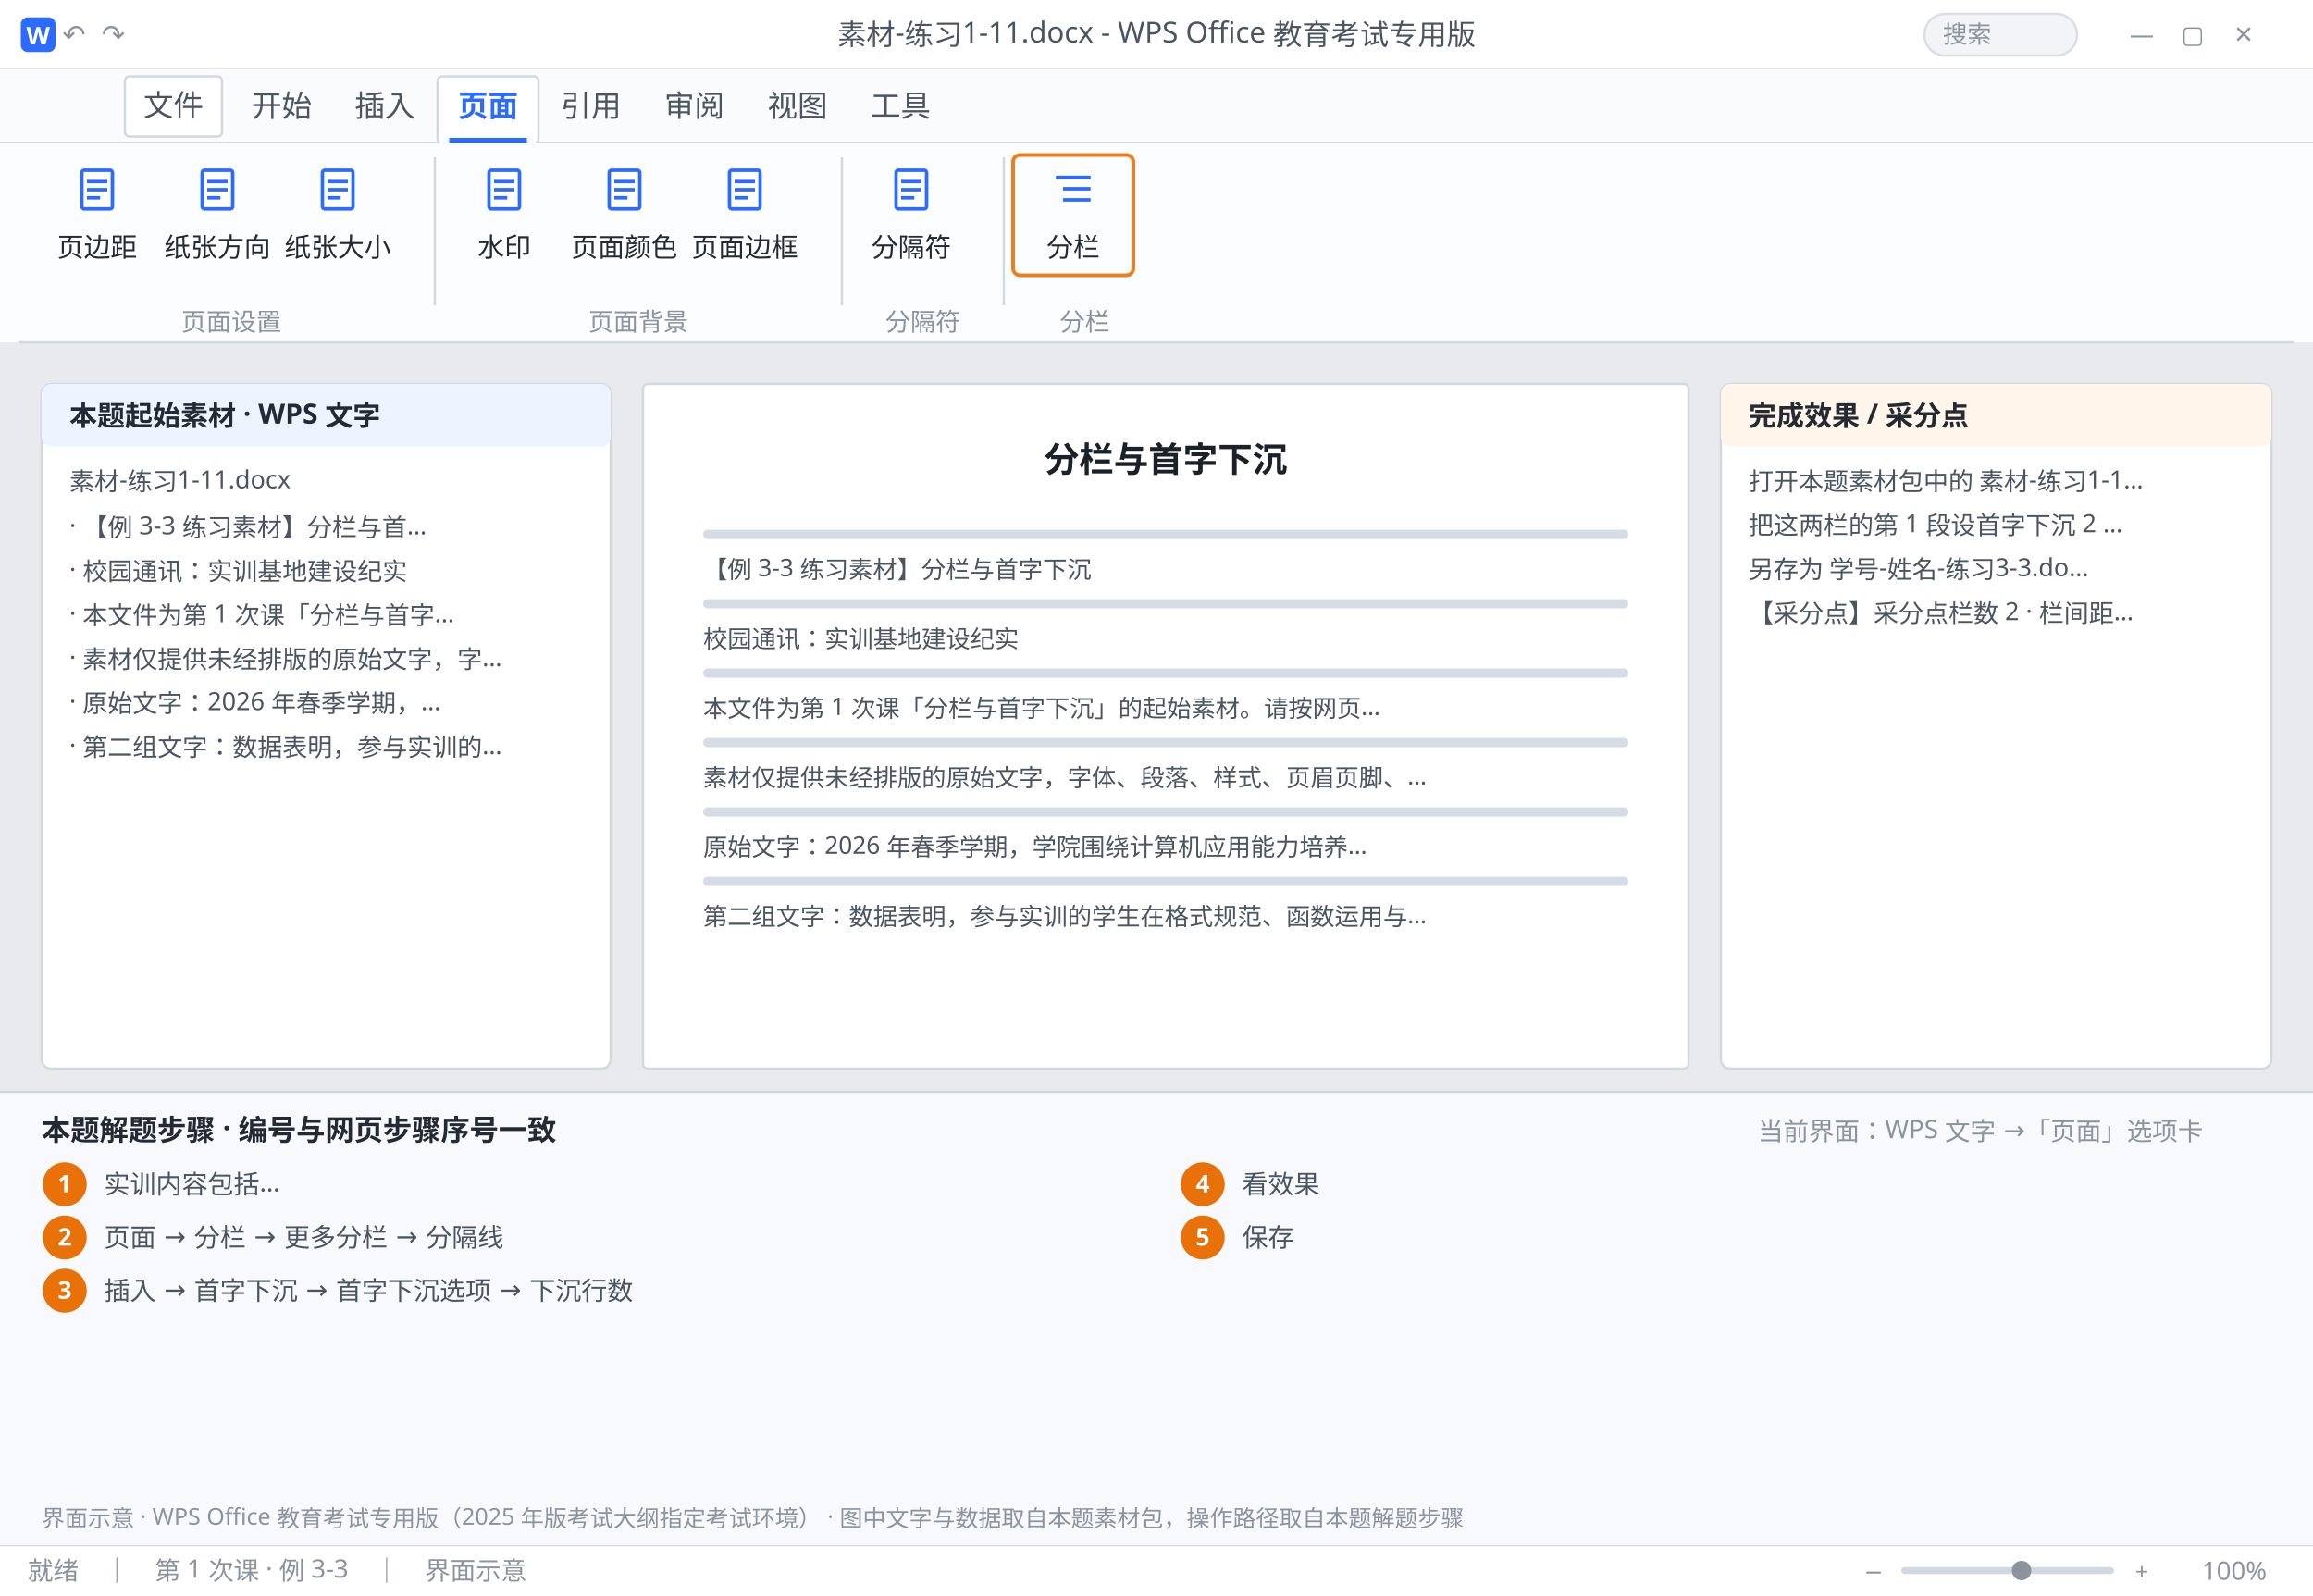
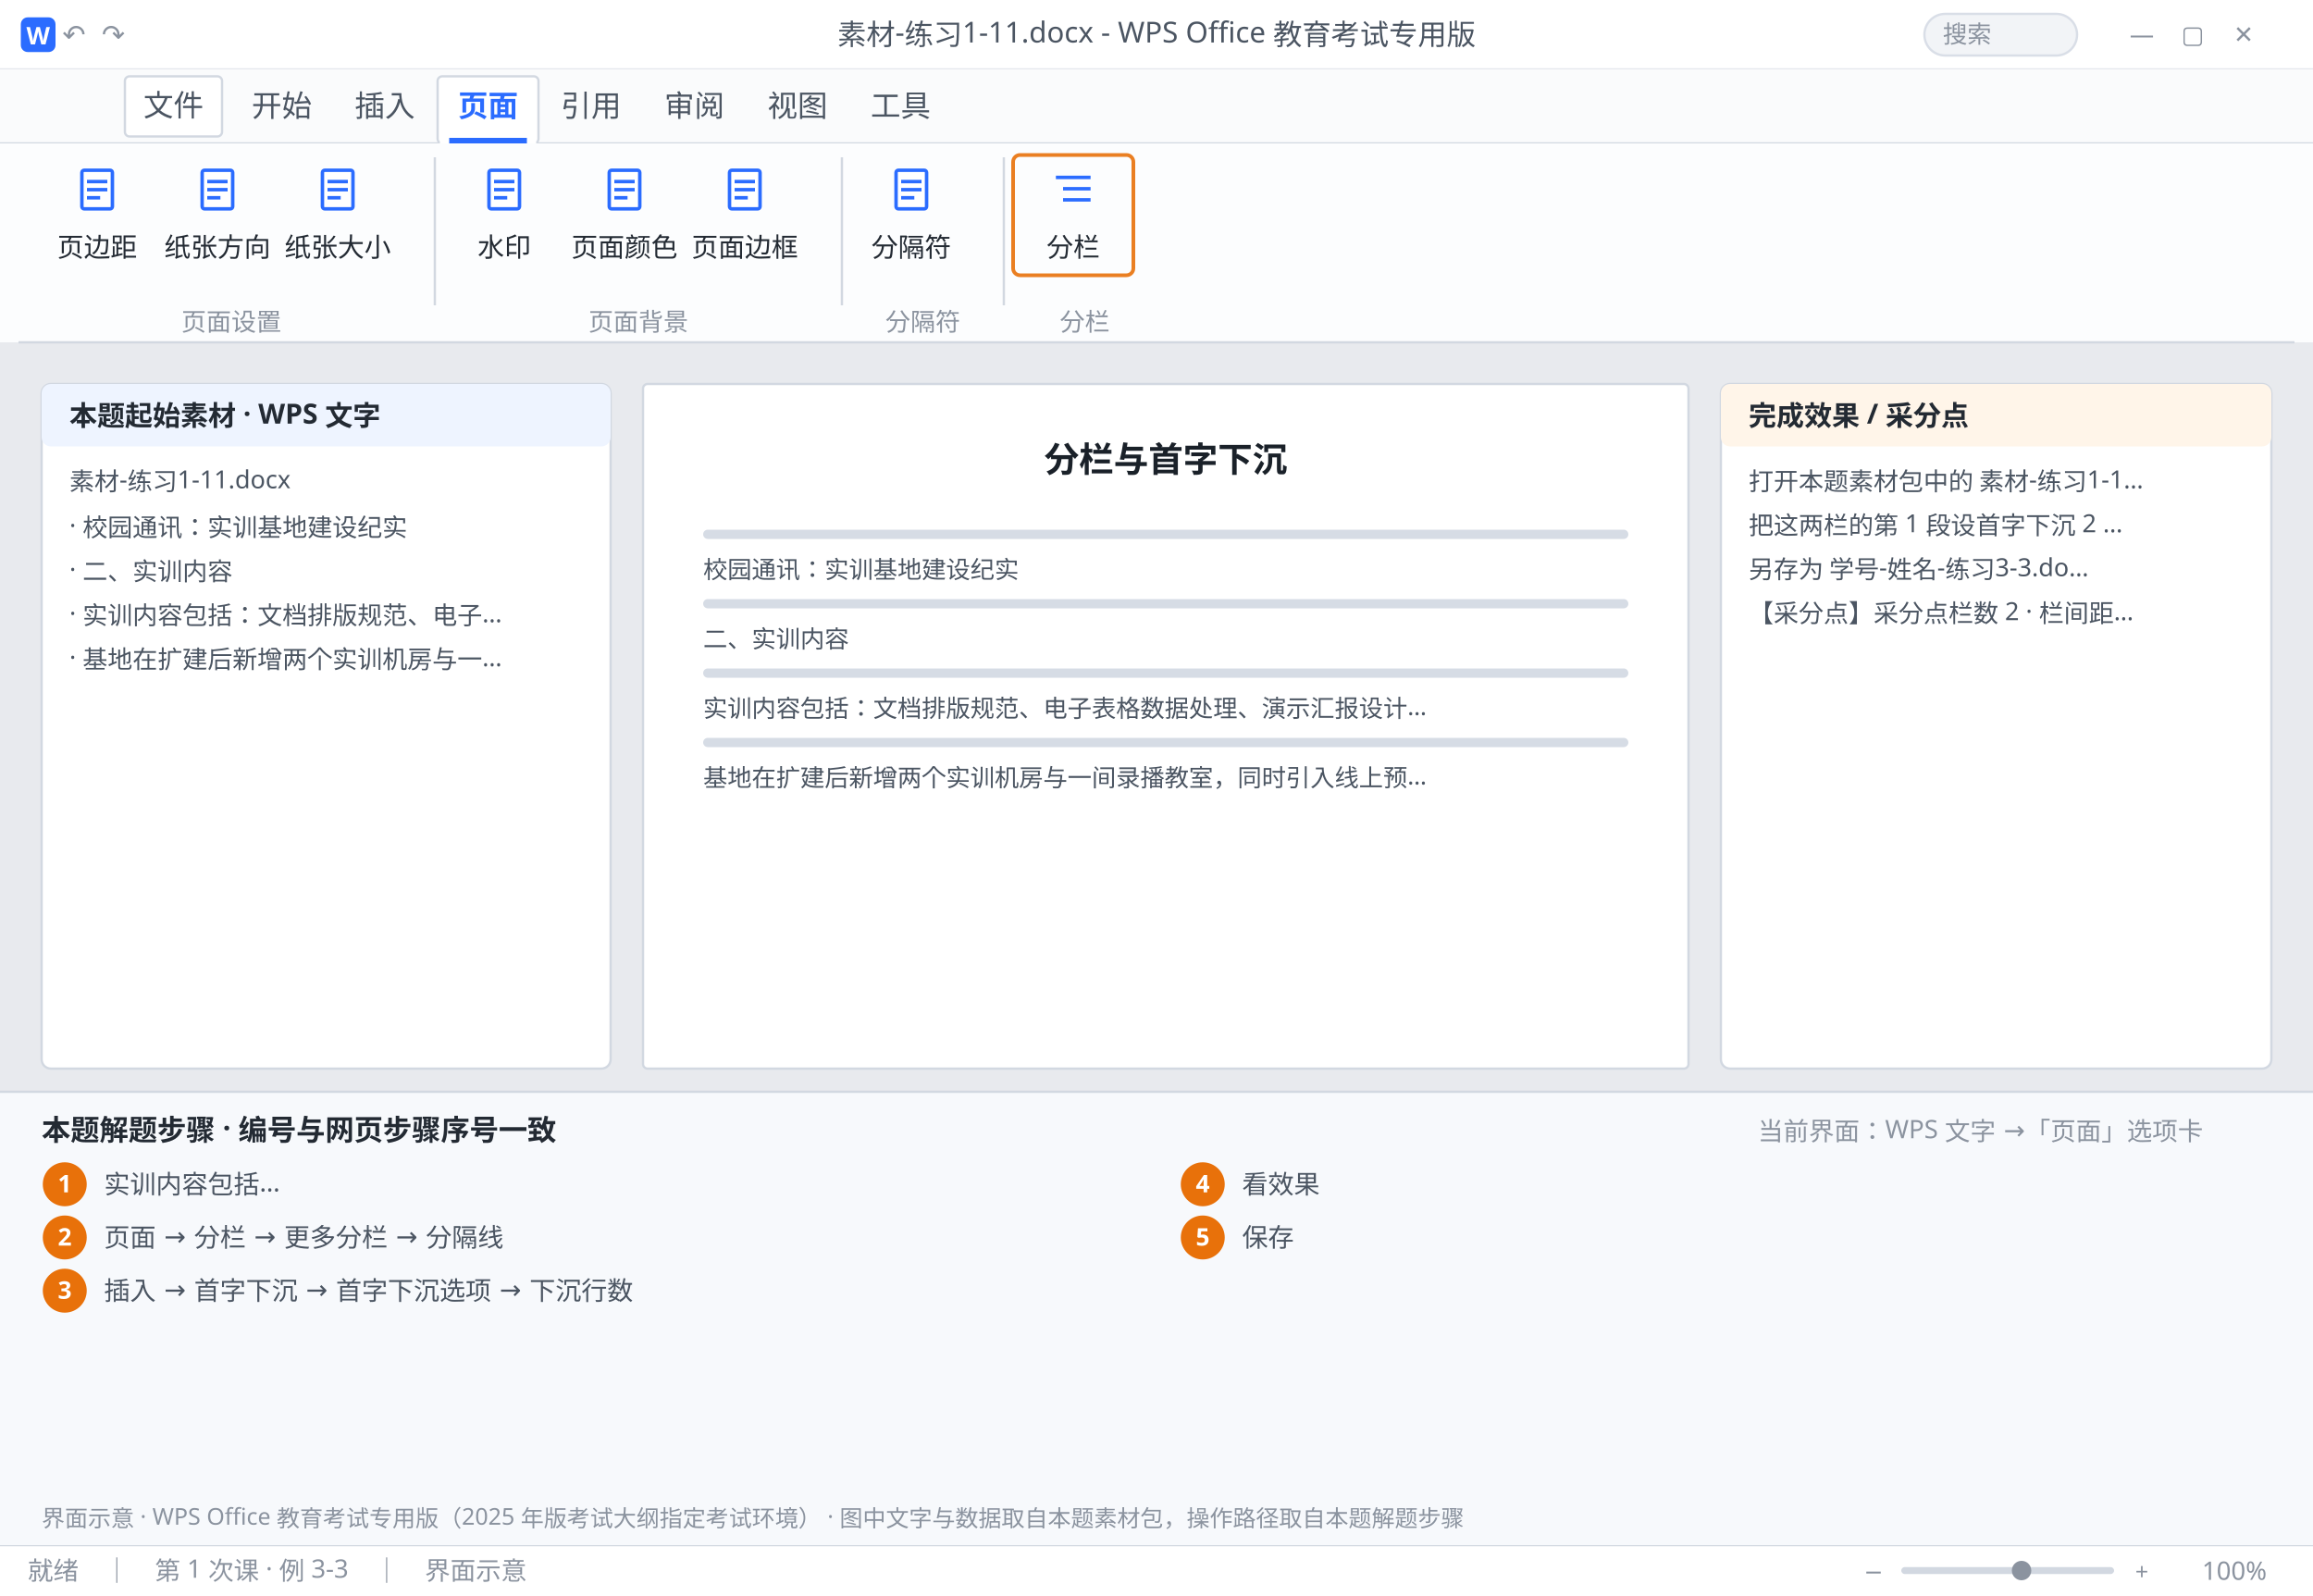
<svg xmlns="http://www.w3.org/2000/svg" viewBox="0 0 1000 690" width="100%" font-family="Microsoft YaHei, Segoe UI, sans-serif">
  <rect x="0.0" y="0.0" width="1000.0" height="690.0" rx="0.0" fill="#ffffff" stroke="none" stroke-width="1" />
  <rect x="0.0" y="0.0" width="1000.0" height="690.0" rx="0.0" fill="none" stroke="#d2d8e1" stroke-width="1" />
  <rect x="0.0" y="0.0" width="1000.0" height="30.0" rx="0.0" fill="#ffffff" stroke="none" stroke-width="1" />
  <line x1="0.0" y1="30.0" x2="1000.0" y2="30.0" stroke="#e4e7ed" stroke-width="1" stroke-linecap="butt" />
  <rect x="9.0" y="7.5" width="15.0" height="15.0" rx="3.0" fill="#2b6cff" stroke="none" stroke-width="0" />
  <text x="16.5" y="19.2" font-size="10.5" fill="#ffffff" text-anchor="middle" font-weight="700">W</text>
  <text x="32.0" y="19.2" font-size="12" fill="#8b939f" text-anchor="middle">↶</text>
  <text x="49.0" y="19.2" font-size="12" fill="#8b939f" text-anchor="middle">↷</text>
  <text x="500.0" y="19.4" font-size="12.5" fill="#4b5562" text-anchor="middle">素材-练习1-11.docx - WPS Office 教育考试专用版</text>
  <rect x="832.0" y="6.0" width="66.0" height="18.0" rx="9.0" fill="#f2f4f7" stroke="#d9dee7" stroke-width="1" />
  <text x="840.0" y="18.5" font-size="10.5" fill="#8b939f" text-anchor="start">搜索</text>
  <text x="926.0" y="18.6" font-size="10.5" fill="#8b939f" text-anchor="middle">—</text>
  <text x="948.0" y="18.6" font-size="10.5" fill="#8b939f" text-anchor="middle">▢</text>
  <text x="970.0" y="18.6" font-size="10.5" fill="#8b939f" text-anchor="middle">✕</text>
  <rect x="0.0" y="30.0" width="1000.0" height="32.0" rx="0.0" fill="#fafbfc" stroke="none" stroke-width="1" />
  <line x1="0.0" y1="62.0" x2="1000.0" y2="62.0" stroke="#d2d8e1" stroke-width="1" stroke-linecap="butt" />
  <rect x="54.0" y="33.0" width="42.0" height="26.0" rx="2.0" fill="#ffffff" stroke="#d2d8e1" stroke-width="1" />
  <text x="75.0" y="50.2" font-size="13" fill="#4b5562" text-anchor="middle">文件</text>
  <text x="121.8" y="50.4" font-size="13" fill="#4b5562" text-anchor="middle">开始</text>
  <text x="166.4" y="50.4" font-size="13" fill="#4b5562" text-anchor="middle">插入</text>
  <rect x="189.2" y="33.0" width="43.6" height="29.0" rx="2.0" fill="#ffffff" stroke="#d2d8e1" stroke-width="1" />
  <line x1="190.2" y1="62.0" x2="231.8" y2="62.0" stroke="#ffffff" stroke-width="2" stroke-linecap="butt" />
  <rect x="194.2" y="59.6" width="33.6" height="2.4" rx="0.0" fill="#2b6cff" stroke="none" stroke-width="1" />
  <text x="211.0" y="50.4" font-size="13" fill="#2b6cff" text-anchor="middle" font-weight="700">页面</text>
  <text x="255.6" y="50.4" font-size="13" fill="#4b5562" text-anchor="middle">引用</text>
  <text x="300.2" y="50.4" font-size="13" fill="#4b5562" text-anchor="middle">审阅</text>
  <text x="344.8" y="50.4" font-size="13" fill="#4b5562" text-anchor="middle">视图</text>
  <text x="389.4" y="50.4" font-size="13" fill="#4b5562" text-anchor="middle">工具</text>
  <rect x="0.0" y="62.0" width="1000.0" height="86.0" rx="0.0" fill="#fcfdfe" stroke="none" stroke-width="1" />
  <rect x="0.0" y="148.0" width="1000.0" height="520.0" rx="0.0" fill="#e8eaee" stroke="none" stroke-width="1" />
  <rect x="0.0" y="668.0" width="1000.0" height="22.0" rx="0.0" fill="#ffffff" stroke="none" stroke-width="1" />
  <line x1="0.0" y1="668.0" x2="1000.0" y2="668.0" stroke="#d2d8e1" stroke-width="1" stroke-linecap="butt" />
  <text x="12.0" y="683.0" font-size="11" fill="#8b939f" text-anchor="start">就绪　｜　第 1 次课 · 例 3-3　｜　界面示意</text>
  <text x="810.0" y="683.0" font-size="10" fill="#8b939f" text-anchor="middle">−</text>
  <rect x="822.0" y="677.5" width="92.0" height="3.0" rx="1.5" fill="#d2d8e1" stroke="none" stroke-width="0" />
  <circle cx="874.0" cy="679.0" r="4.2" fill="#8b939f" stroke="none" stroke-width="1" />
  <text x="926.0" y="683.0" font-size="10" fill="#8b939f" text-anchor="middle">+</text>
  <text x="952.0" y="683.0" font-size="11" fill="#8b939f" text-anchor="start">100%</text>
  <rect x="8.0" y="62.0" width="984.0" height="86.0" rx="0.0" fill="#fcfdfe" stroke="none" stroke-width="1" />
  <line x1="8.0" y1="148.0" x2="992.0" y2="148.0" stroke="#d2d8e1" stroke-width="1" stroke-linecap="butt" />
  <rect x="35.4" y="73.6" width="13.2" height="16.7" rx="1.0" fill="#fff" stroke="#2b6cff" stroke-width="1.5" />
  <line x1="37.6" y1="78.5" x2="46.4" y2="78.5" stroke="#2b6cff" stroke-width="1.5" stroke-linecap="butt" />
  <line x1="37.6" y1="82.0" x2="46.4" y2="82.0" stroke="#2b6cff" stroke-width="1.5" stroke-linecap="butt" />
  <line x1="37.6" y1="85.5" x2="43.3" y2="85.5" stroke="#2b6cff" stroke-width="1.5" stroke-linecap="butt" />
  <text x="42.0" y="111.0" font-size="11.5" fill="#232a33" text-anchor="middle">页边距</text>
  <rect x="87.4" y="73.6" width="13.2" height="16.7" rx="1.0" fill="#fff" stroke="#2b6cff" stroke-width="1.5" />
  <line x1="89.6" y1="78.5" x2="98.4" y2="78.5" stroke="#2b6cff" stroke-width="1.5" stroke-linecap="butt" />
  <line x1="89.6" y1="82.0" x2="98.4" y2="82.0" stroke="#2b6cff" stroke-width="1.5" stroke-linecap="butt" />
  <line x1="89.6" y1="85.5" x2="95.3" y2="85.5" stroke="#2b6cff" stroke-width="1.5" stroke-linecap="butt" />
  <text x="94.0" y="111.0" font-size="11.5" fill="#232a33" text-anchor="middle">纸张方向</text>
  <rect x="139.4" y="73.6" width="13.2" height="16.7" rx="1.0" fill="#fff" stroke="#2b6cff" stroke-width="1.5" />
  <line x1="141.6" y1="78.5" x2="150.4" y2="78.5" stroke="#2b6cff" stroke-width="1.5" stroke-linecap="butt" />
  <line x1="141.6" y1="82.0" x2="150.4" y2="82.0" stroke="#2b6cff" stroke-width="1.5" stroke-linecap="butt" />
  <line x1="141.6" y1="85.5" x2="147.3" y2="85.5" stroke="#2b6cff" stroke-width="1.5" stroke-linecap="butt" />
  <text x="146.0" y="111.0" font-size="11.5" fill="#232a33" text-anchor="middle">纸张大小</text>
  <text x="100.0" y="143.0" font-size="10.8" fill="#8b939f" text-anchor="middle">页面设置</text>
  <line x1="188.0" y1="68.0" x2="188.0" y2="132.0" stroke="#d2d8e1" stroke-width="1" stroke-linecap="butt" />
  <rect x="211.4" y="73.6" width="13.2" height="16.7" rx="1.0" fill="#fff" stroke="#2b6cff" stroke-width="1.5" />
  <line x1="213.6" y1="78.5" x2="222.4" y2="78.5" stroke="#2b6cff" stroke-width="1.5" stroke-linecap="butt" />
  <line x1="213.6" y1="82.0" x2="222.4" y2="82.0" stroke="#2b6cff" stroke-width="1.5" stroke-linecap="butt" />
  <line x1="213.6" y1="85.5" x2="219.3" y2="85.5" stroke="#2b6cff" stroke-width="1.5" stroke-linecap="butt" />
  <text x="218.0" y="111.0" font-size="11.5" fill="#232a33" text-anchor="middle">水印</text>
  <rect x="263.4" y="73.6" width="13.2" height="16.7" rx="1.0" fill="#fff" stroke="#2b6cff" stroke-width="1.5" />
  <line x1="265.6" y1="78.5" x2="274.4" y2="78.5" stroke="#2b6cff" stroke-width="1.5" stroke-linecap="butt" />
  <line x1="265.6" y1="82.0" x2="274.4" y2="82.0" stroke="#2b6cff" stroke-width="1.5" stroke-linecap="butt" />
  <line x1="265.6" y1="85.5" x2="271.3" y2="85.5" stroke="#2b6cff" stroke-width="1.5" stroke-linecap="butt" />
  <text x="270.0" y="111.0" font-size="11.5" fill="#232a33" text-anchor="middle">页面颜色</text>
  <rect x="315.4" y="73.6" width="13.2" height="16.7" rx="1.0" fill="#fff" stroke="#2b6cff" stroke-width="1.5" />
  <line x1="317.6" y1="78.5" x2="326.4" y2="78.5" stroke="#2b6cff" stroke-width="1.5" stroke-linecap="butt" />
  <line x1="317.6" y1="82.0" x2="326.4" y2="82.0" stroke="#2b6cff" stroke-width="1.5" stroke-linecap="butt" />
  <line x1="317.6" y1="85.5" x2="323.3" y2="85.5" stroke="#2b6cff" stroke-width="1.5" stroke-linecap="butt" />
  <text x="322.0" y="111.0" font-size="11.5" fill="#232a33" text-anchor="middle">页面边框</text>
  <text x="276.0" y="143.0" font-size="10.8" fill="#8b939f" text-anchor="middle">页面背景</text>
  <line x1="364.0" y1="68.0" x2="364.0" y2="132.0" stroke="#d2d8e1" stroke-width="1" stroke-linecap="butt" />
  <rect x="387.4" y="73.6" width="13.2" height="16.7" rx="1.0" fill="#fff" stroke="#2b6cff" stroke-width="1.5" />
  <line x1="389.6" y1="78.5" x2="398.4" y2="78.5" stroke="#2b6cff" stroke-width="1.5" stroke-linecap="butt" />
  <line x1="389.6" y1="82.0" x2="398.4" y2="82.0" stroke="#2b6cff" stroke-width="1.5" stroke-linecap="butt" />
  <line x1="389.6" y1="85.5" x2="395.3" y2="85.5" stroke="#2b6cff" stroke-width="1.5" stroke-linecap="butt" />
  <text x="394.0" y="111.0" font-size="11.5" fill="#232a33" text-anchor="middle">分隔符</text>
  <text x="399.0" y="143.0" font-size="10.8" fill="#8b939f" text-anchor="middle">分隔符</text>
  <line x1="434.0" y1="68.0" x2="434.0" y2="132.0" stroke="#d2d8e1" stroke-width="1" stroke-linecap="butt" />
  <line x1="456.5" y1="76.7" x2="471.5" y2="76.7" stroke="#2b6cff" stroke-width="1.5" stroke-linecap="butt" />
  <line x1="459.6" y1="81.6" x2="471.5" y2="81.6" stroke="#2b6cff" stroke-width="1.5" stroke-linecap="butt" />
  <line x1="459.6" y1="86.4" x2="471.5" y2="86.4" stroke="#2b6cff" stroke-width="1.5" stroke-linecap="butt" />
  <text x="464.0" y="111.0" font-size="11.5" fill="#232a33" text-anchor="middle">分栏</text>
  <text x="469.0" y="143.0" font-size="10.8" fill="#8b939f" text-anchor="middle">分栏</text>
  <rect x="438.0" y="67.0" width="52.0" height="52.0" rx="3.0" fill="none" stroke="#e8710a" stroke-width="1.6" opacity="0.9" />
  <rect x="0.0" y="156.0" width="1000.0" height="316.0" rx="0.0" fill="#e8eaee" stroke="none" stroke-width="1" />
  <rect x="18.0" y="166.0" width="246.0" height="296.0" rx="4.0" fill="#ffffff" stroke="#d2d8e1" stroke-width="1" />
  <rect x="18.0" y="166.0" width="246.0" height="27.0" rx="4.0" fill="#eef4ff" stroke="none" stroke-width="0" />
  <text x="30.0" y="184.0" font-size="12" fill="#232a33" text-anchor="start" font-weight="700">本题起始素材 · WPS 文字</text>
  <text x="30.0" y="212.0" font-size="10.8" fill="#4b5562" text-anchor="start">素材-练习1-11.docx</text>
-   <text x="30.0" y="231.0" font-size="10.8" fill="#4b5562" text-anchor="start">· 【例 3-3 练习素材】分栏与首…</text>
-   <text x="30.0" y="250.0" font-size="10.8" fill="#4b5562" text-anchor="start">· 校园通讯：实训基地建设纪实</text>
-   <text x="30.0" y="269.0" font-size="10.8" fill="#4b5562" text-anchor="start">· 本文件为第 1 次课「分栏与首字…</text>
-   <text x="30.0" y="288.0" font-size="10.8" fill="#4b5562" text-anchor="start">· 素材仅提供未经排版的原始文字，字…</text>
-   <text x="30.0" y="307.0" font-size="10.8" fill="#4b5562" text-anchor="start">· 原始文字：2026 年春季学期，…</text>
-   <text x="30.0" y="326.0" font-size="10.8" fill="#4b5562" text-anchor="start">· 第二组文字：数据表明，参与实训的…</text>
+   <text x="30.0" y="231.0" font-size="10.8" fill="#4b5562" text-anchor="start">· 校园通讯：实训基地建设纪实</text>
+   <text x="30.0" y="250.0" font-size="10.8" fill="#4b5562" text-anchor="start">· 二、实训内容</text>
+   <text x="30.0" y="269.0" font-size="10.8" fill="#4b5562" text-anchor="start">· 实训内容包括：文档排版规范、电子…</text>
+   <text x="30.0" y="288.0" font-size="10.8" fill="#4b5562" text-anchor="start">· 基地在扩建后新增两个实训机房与一…</text>
  <rect x="278.0" y="166.0" width="452.0" height="296.0" rx="2.0" fill="#ffffff" stroke="#d2d8e1" stroke-width="1" />
  <text x="504.0" y="204.0" font-size="15" fill="#1a2129" text-anchor="middle" font-weight="700">分栏与首字下沉</text>
  <rect x="304.0" y="229.0" width="400.0" height="4.0" rx="2.0" fill="#d6dce5" stroke="none" stroke-width="0" />
-   <text x="304.0" y="250.0" font-size="10.5" fill="#4b5562" text-anchor="start">【例 3-3 练习素材】分栏与首字下沉</text>
+   <text x="304.0" y="250.0" font-size="10.5" fill="#4b5562" text-anchor="start">校园通讯：实训基地建设纪实</text>
  <rect x="304.0" y="259.0" width="400.0" height="4.0" rx="2.0" fill="#d6dce5" stroke="none" stroke-width="0" />
-   <text x="304.0" y="280.0" font-size="10.5" fill="#4b5562" text-anchor="start">校园通讯：实训基地建设纪实</text>
+   <text x="304.0" y="280.0" font-size="10.5" fill="#4b5562" text-anchor="start">二、实训内容</text>
  <rect x="304.0" y="289.0" width="400.0" height="4.0" rx="2.0" fill="#d6dce5" stroke="none" stroke-width="0" />
-   <text x="304.0" y="310.0" font-size="10.5" fill="#4b5562" text-anchor="start">本文件为第 1 次课「分栏与首字下沉」的起始素材。请按网页…</text>
+   <text x="304.0" y="310.0" font-size="10.5" fill="#4b5562" text-anchor="start">实训内容包括：文档排版规范、电子表格数据处理、演示汇报设计…</text>
  <rect x="304.0" y="319.0" width="400.0" height="4.0" rx="2.0" fill="#d6dce5" stroke="none" stroke-width="0" />
-   <text x="304.0" y="340.0" font-size="10.5" fill="#4b5562" text-anchor="start">素材仅提供未经排版的原始文字，字体、段落、样式、页眉页脚、…</text>
-   <rect x="304.0" y="349.0" width="400.0" height="4.0" rx="2.0" fill="#d6dce5" stroke="none" stroke-width="0" />
-   <text x="304.0" y="370.0" font-size="10.5" fill="#4b5562" text-anchor="start">原始文字：2026 年春季学期，学院围绕计算机应用能力培养…</text>
-   <rect x="304.0" y="379.0" width="400.0" height="4.0" rx="2.0" fill="#d6dce5" stroke="none" stroke-width="0" />
-   <text x="304.0" y="400.0" font-size="10.5" fill="#4b5562" text-anchor="start">第二组文字：数据表明，参与实训的学生在格式规范、函数运用与…</text>
+   <text x="304.0" y="340.0" font-size="10.5" fill="#4b5562" text-anchor="start">基地在扩建后新增两个实训机房与一间录播教室，同时引入线上预…</text>
  <rect x="744.0" y="166.0" width="238.0" height="296.0" rx="4.0" fill="#ffffff" stroke="#d2d8e1" stroke-width="1" />
  <rect x="744.0" y="166.0" width="238.0" height="27.0" rx="4.0" fill="#fff5e9" stroke="none" stroke-width="0" />
  <text x="756.0" y="184.0" font-size="12" fill="#232a33" text-anchor="start" font-weight="700">完成效果 / 采分点</text>
  <text x="756.0" y="212.0" font-size="10.8" fill="#4b5562" text-anchor="start">打开本题素材包中的 素材-练习1-1…</text>
  <text x="756.0" y="231.0" font-size="10.8" fill="#4b5562" text-anchor="start">把这两栏的第 1 段设首字下沉 2 …</text>
  <text x="756.0" y="250.0" font-size="10.8" fill="#4b5562" text-anchor="start">另存为 学号-姓名-练习3-3.do…</text>
  <text x="756.0" y="269.0" font-size="10.8" fill="#4b5562" text-anchor="start">【采分点】采分点栏数 2 · 栏间距…</text>
  <rect x="0.0" y="472.0" width="1000.0" height="196.0" rx="0.0" fill="#f7f9fc" stroke="none" stroke-width="1" />
  <line x1="0.0" y1="472.0" x2="1000.0" y2="472.0" stroke="#d2d8e1" stroke-width="1" stroke-linecap="butt" />
  <text x="18.0" y="493.0" font-size="12.5" fill="#232a33" text-anchor="start" font-weight="700">本题解题步骤 · 编号与网页步骤序号一致</text>
  <text x="760.0" y="493.0" font-size="11" fill="#8b939f" text-anchor="start">当前界面：WPS 文字 →「页面」选项卡</text>
  <circle cx="28.0" cy="512.0" r="9.5" fill="#e8710a" stroke="none" stroke-width="1" />
  <text x="28.0" y="515.5" font-size="10.5" fill="#ffffff" text-anchor="middle" font-weight="700">1</text>
  <text x="45.0" y="516.0" font-size="11.2" fill="#4b5562" text-anchor="start">实训内容包括…</text>
  <circle cx="28.0" cy="535.0" r="9.5" fill="#e8710a" stroke="none" stroke-width="1" />
  <text x="28.0" y="538.5" font-size="10.5" fill="#ffffff" text-anchor="middle" font-weight="700">2</text>
  <text x="45.0" y="539.0" font-size="11.2" fill="#4b5562" text-anchor="start">页面 → 分栏 → 更多分栏 → 分隔线</text>
  <circle cx="28.0" cy="558.0" r="9.5" fill="#e8710a" stroke="none" stroke-width="1" />
  <text x="28.0" y="561.5" font-size="10.5" fill="#ffffff" text-anchor="middle" font-weight="700">3</text>
  <text x="45.0" y="562.0" font-size="11.2" fill="#4b5562" text-anchor="start">插入 → 首字下沉 → 首字下沉选项 → 下沉行数</text>
  <circle cx="520.0" cy="512.0" r="9.5" fill="#e8710a" stroke="none" stroke-width="1" />
  <text x="520.0" y="515.5" font-size="10.5" fill="#ffffff" text-anchor="middle" font-weight="700">4</text>
  <text x="537.0" y="516.0" font-size="11.2" fill="#4b5562" text-anchor="start">看效果</text>
  <circle cx="520.0" cy="535.0" r="9.5" fill="#e8710a" stroke="none" stroke-width="1" />
  <text x="520.0" y="538.5" font-size="10.5" fill="#ffffff" text-anchor="middle" font-weight="700">5</text>
  <text x="537.0" y="539.0" font-size="11.2" fill="#4b5562" text-anchor="start">保存</text>
  <text x="18.0" y="660.0" font-size="10" fill="#8b939f" text-anchor="start">界面示意 · WPS Office 教育考试专用版（2025 年版考试大纲指定考试环境） · 图中文字与数据取自本题素材包，操作路径取自本题解题步骤</text>
</svg>
